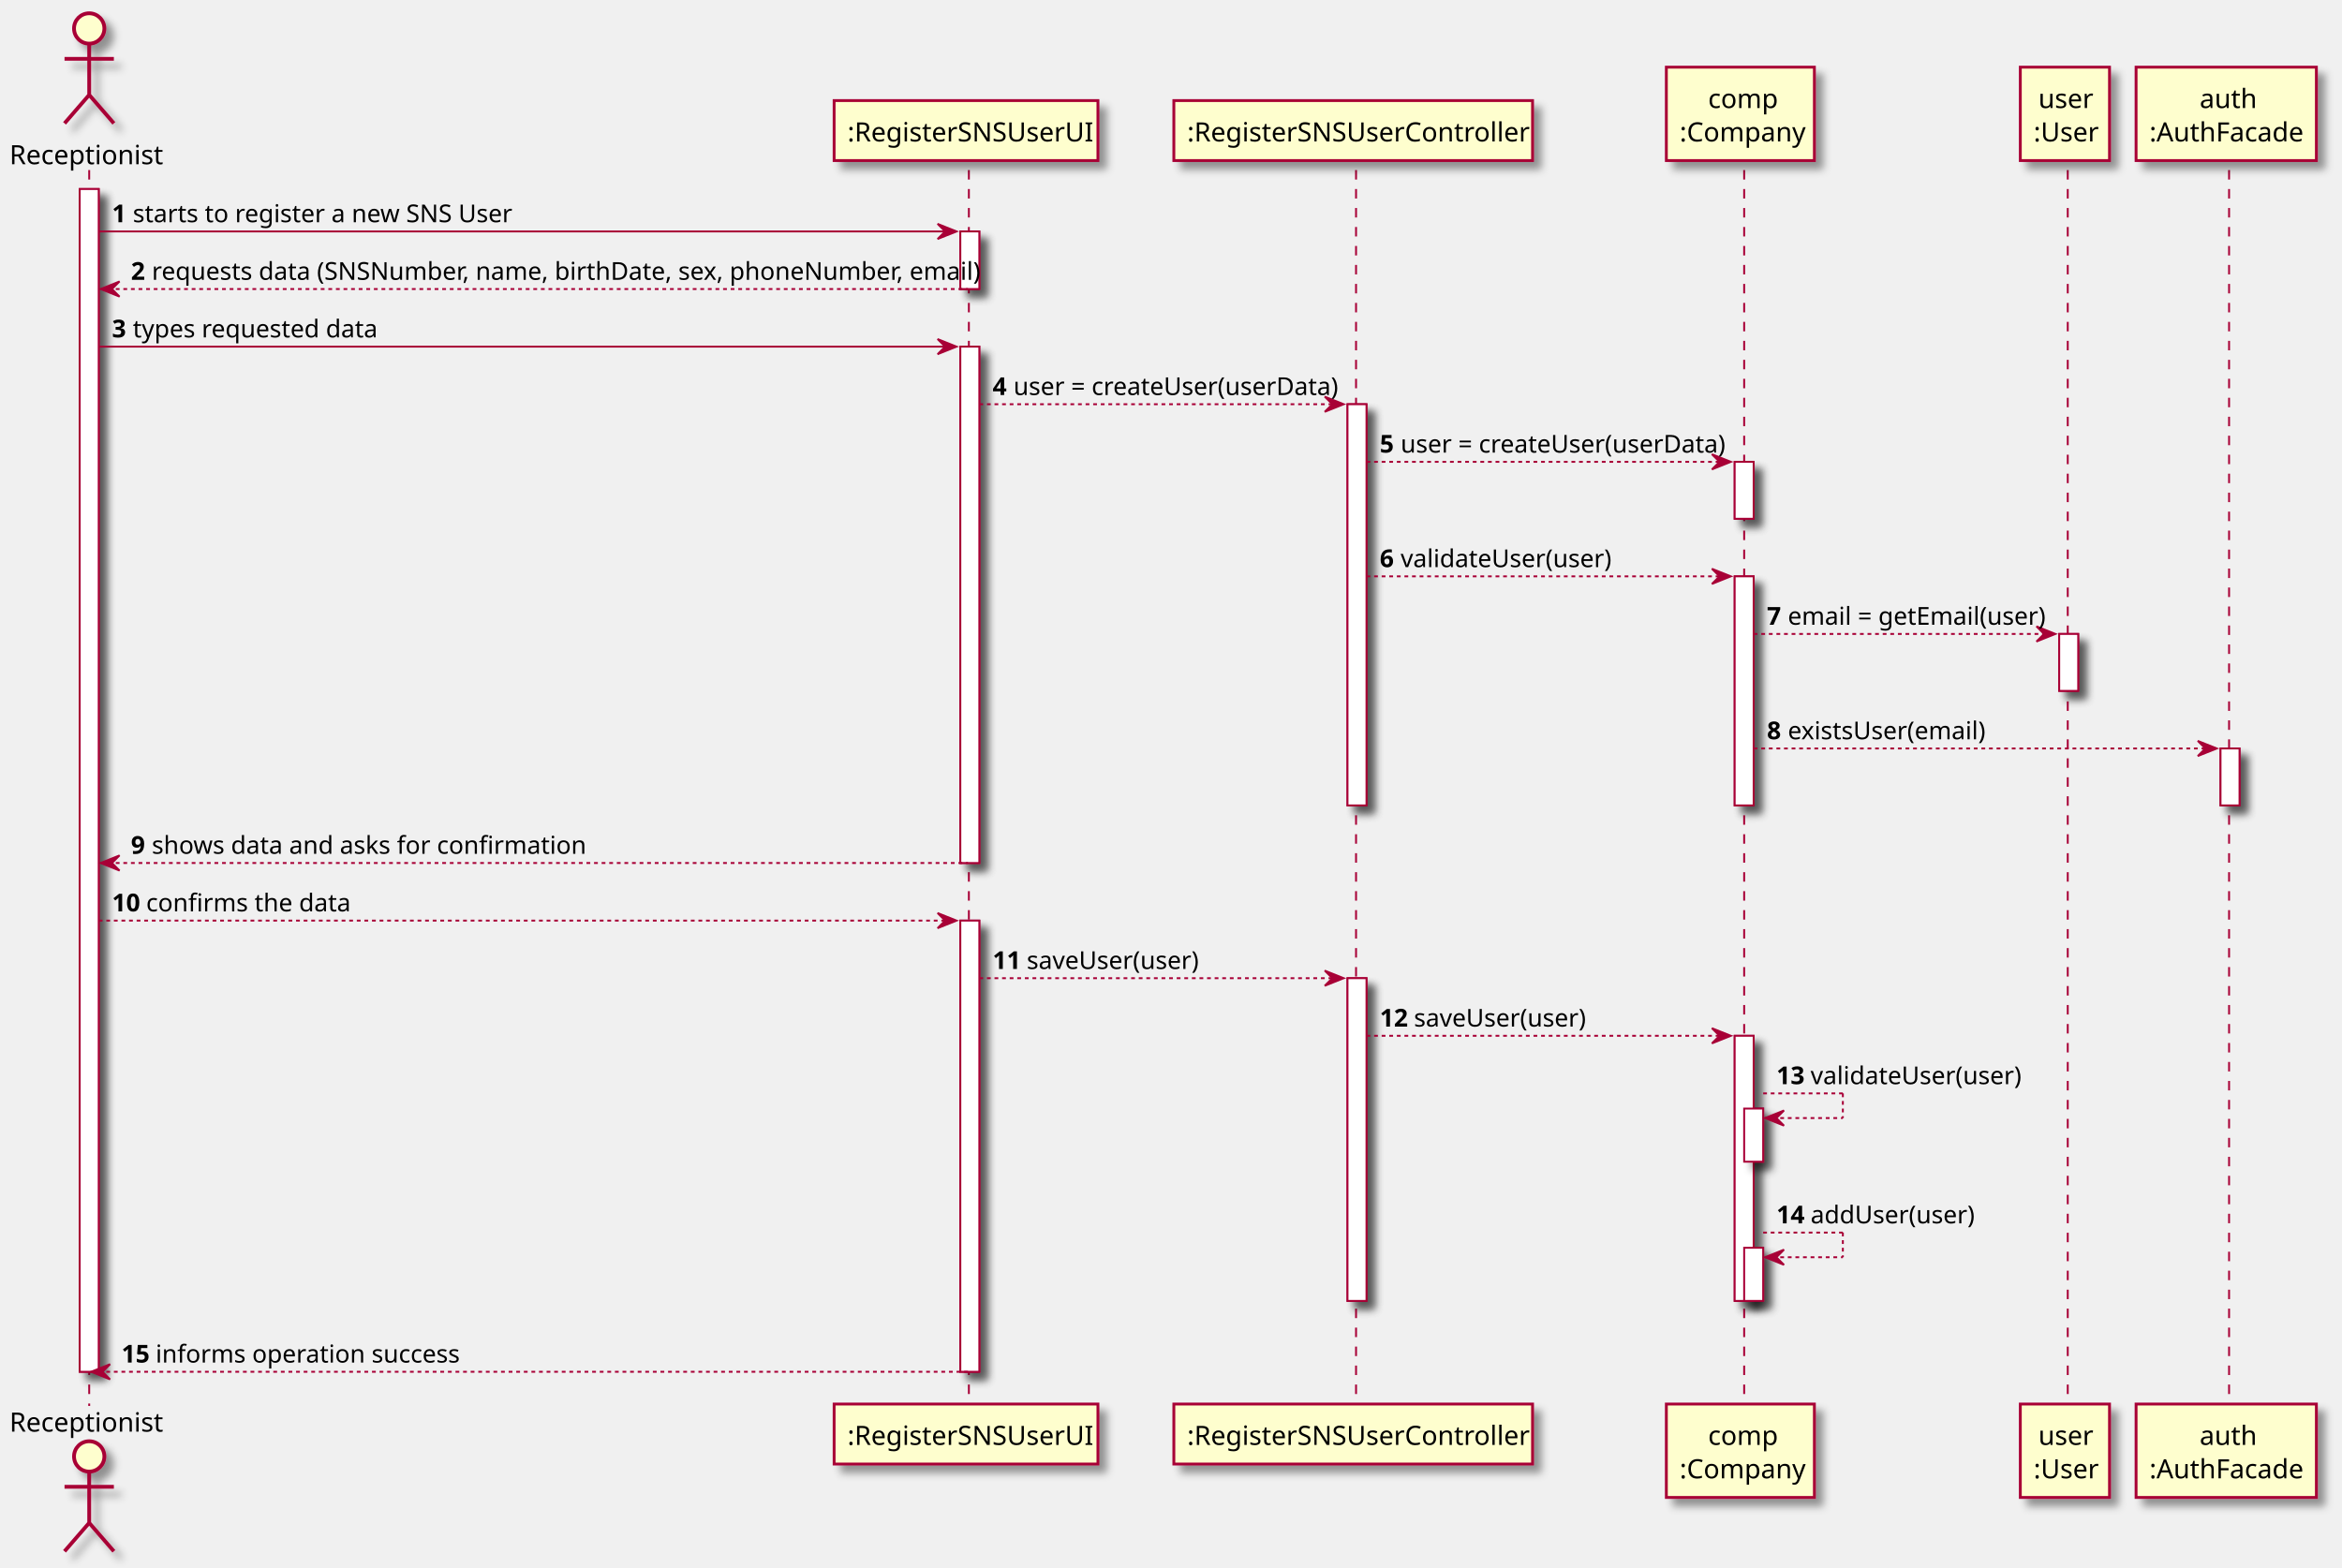
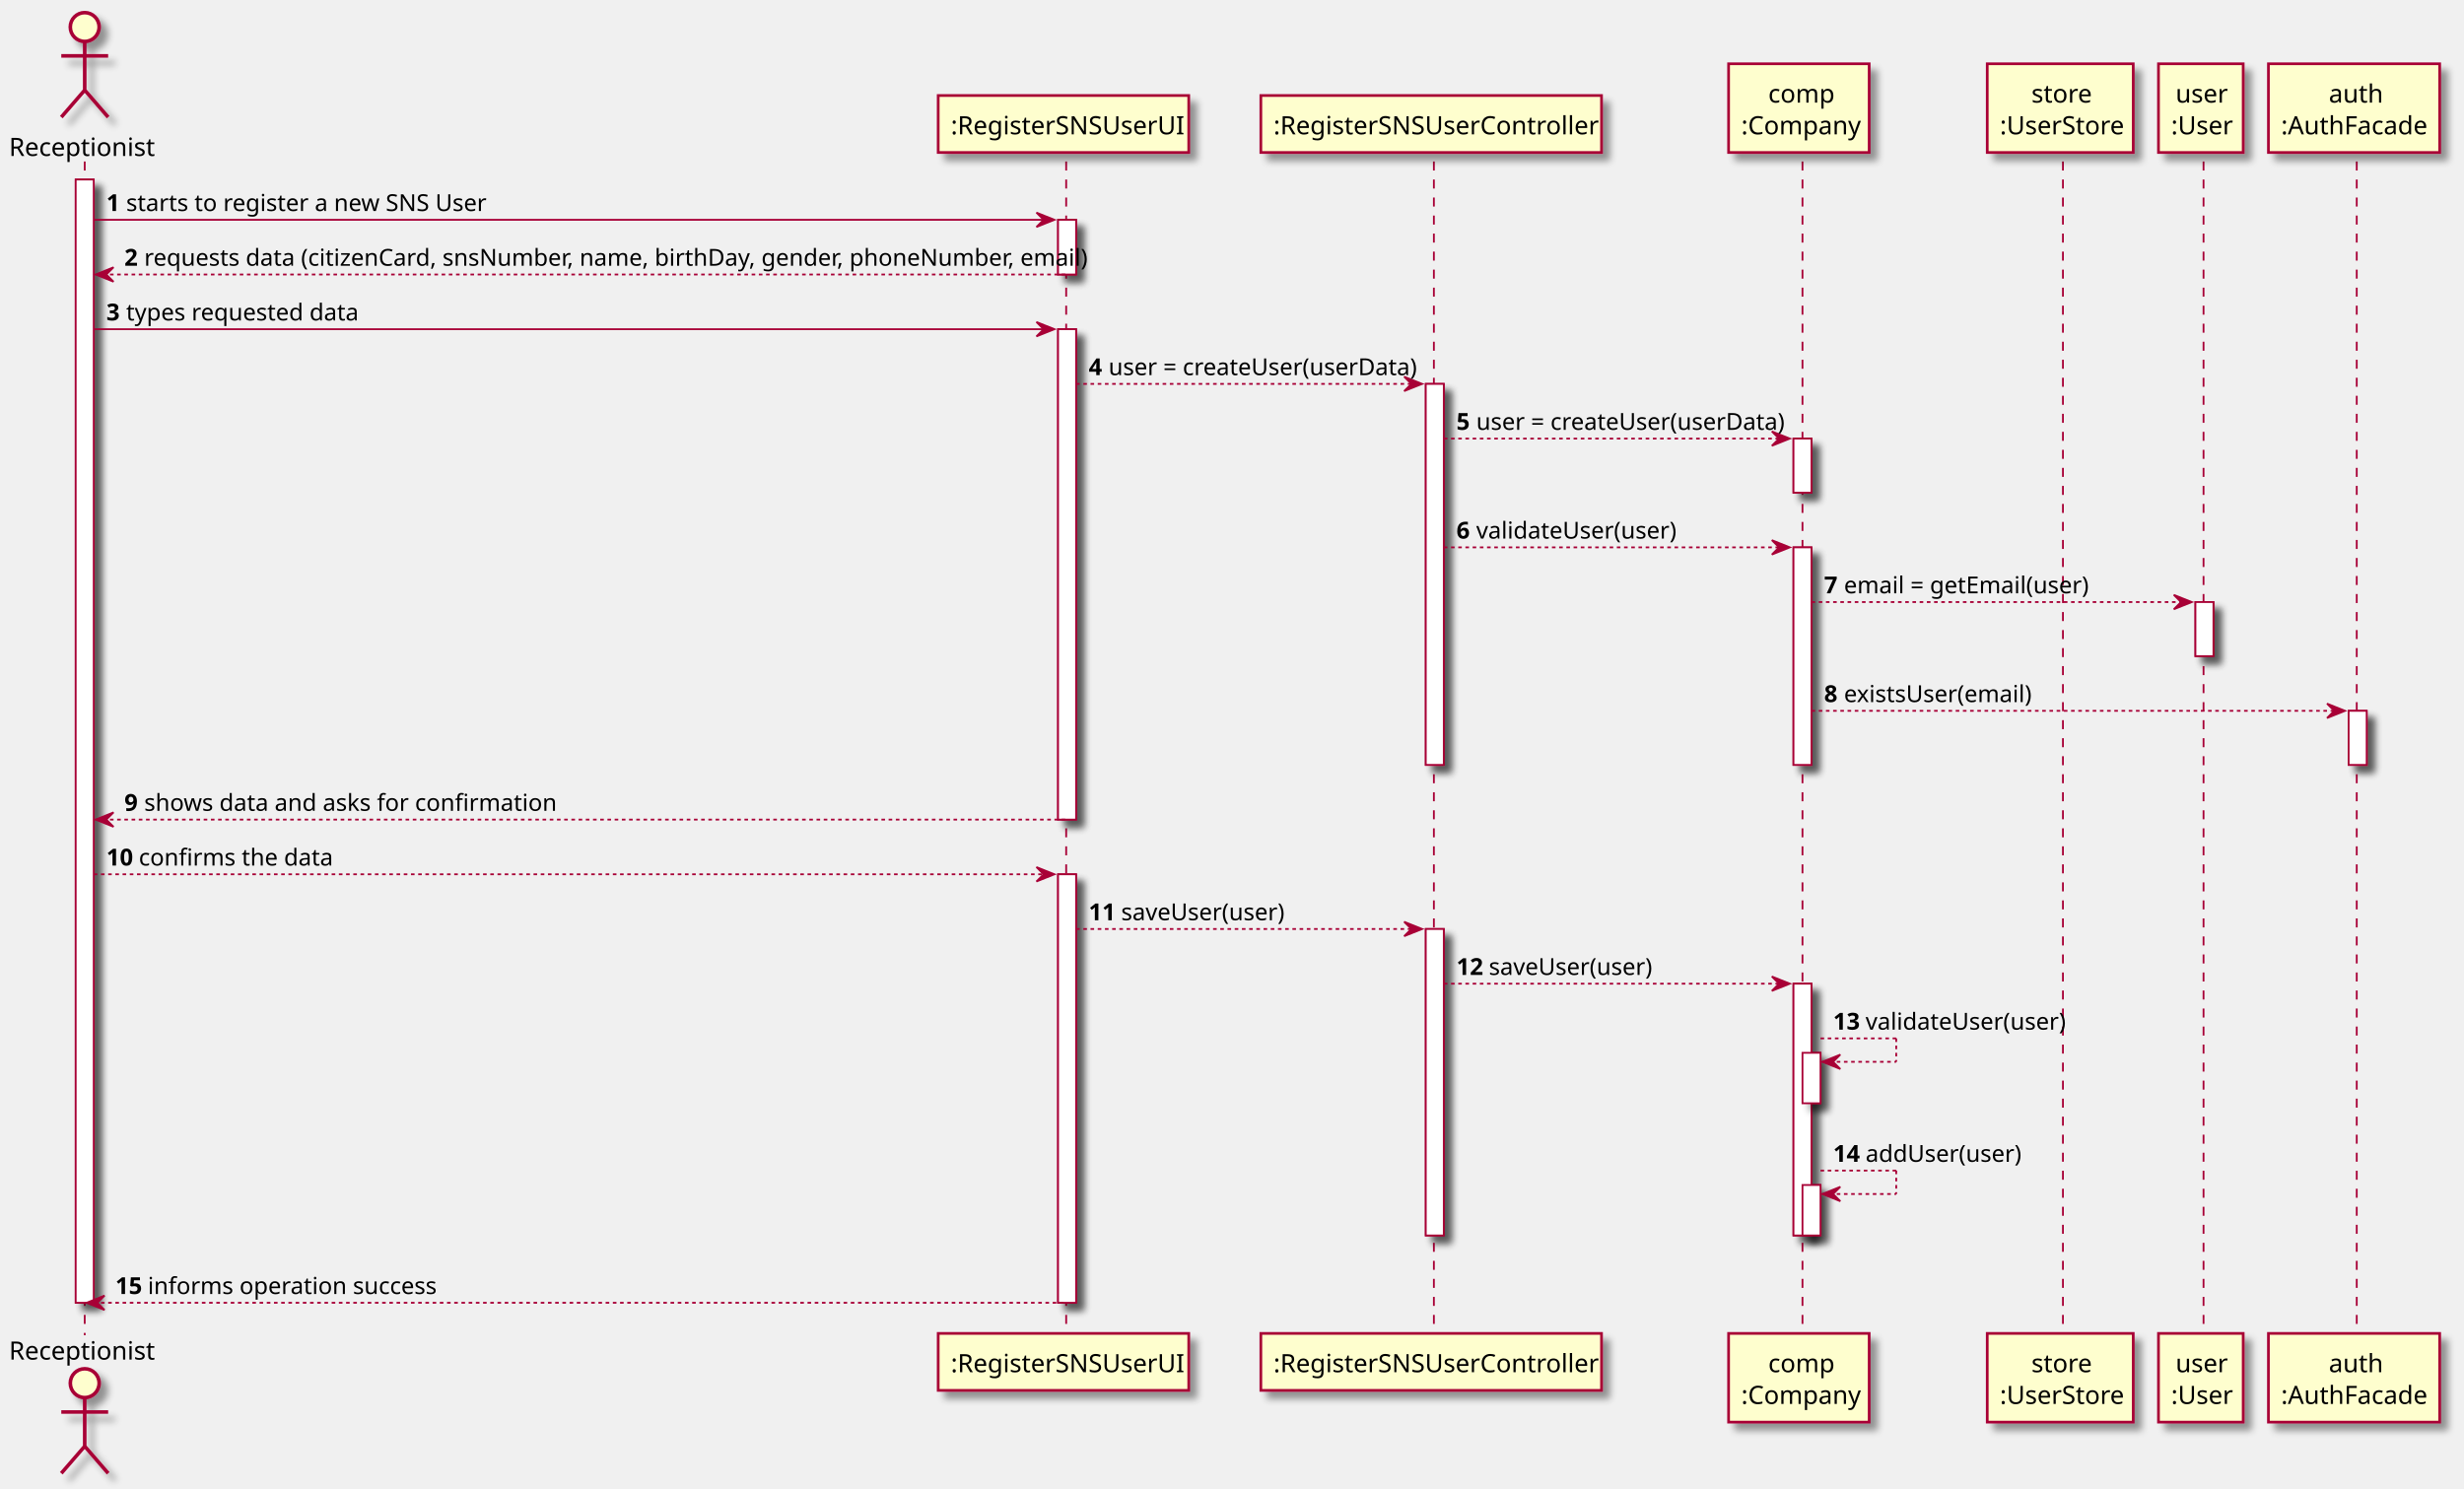
- <svg xmlns="http://www.w3.org/2000/svg" contentScriptType="application/ecmascript" contentStyleType="text/css" height="826px" preserveAspectRatio="none" style="width:1234px;height:826px;background:#FFFFFF;" version="1.1" viewBox="0 0 1234 826" width="1234px" zoomAndPan="magnify">
+ <svg xmlns="http://www.w3.org/2000/svg" contentScriptType="application/ecmascript" contentStyleType="text/css" height="826px" preserveAspectRatio="none" style="width:1367px;height:826px;background:#FFFFFF;" version="1.1" viewBox="0 0 1367 826" width="1367px" zoomAndPan="magnify">
  <defs>
-     <filter height="300%" id="f1q9c3zsiwq3cs" width="300%" x="-1" y="-1">
+     <filter height="300%" id="ftbk1cj2qfqbv" width="300%" x="-1" y="-1">
      <feGaussianBlur result="blurOut" stdDeviation="2.0" />
      <feColorMatrix in="blurOut" result="blurOut2" type="matrix" values="0 0 0 0 0 0 0 0 0 0 0 0 0 0 0 0 0 0 .4 0" />
      <feOffset dx="4.0" dy="4.0" in="blurOut2" result="blurOut3" />
      <feBlend in="SourceGraphic" in2="blurOut3" mode="normal" />
    </filter>
  </defs>
  <g>
-     <rect fill="#FFFFFF" filter="url(#f1q9c3zsiwq3cs)" height="623.273" style="stroke:#A80036;stroke-width:1.0;" width="10" x="42" y="99.609" />
-     <rect fill="#FFFFFF" filter="url(#f1q9c3zsiwq3cs)" height="30.352" style="stroke:#A80036;stroke-width:1.0;" width="10" x="506" y="121.961" />
-     <rect fill="#FFFFFF" filter="url(#f1q9c3zsiwq3cs)" height="272.109" style="stroke:#A80036;stroke-width:1.0;" width="10" x="506" y="182.664" />
-     <rect fill="#FFFFFF" filter="url(#f1q9c3zsiwq3cs)" height="237.758" style="stroke:#A80036;stroke-width:1.0;" width="10" x="506" y="485.125" />
-     <rect fill="#FFFFFF" filter="url(#f1q9c3zsiwq3cs)" height="211.406" style="stroke:#A80036;stroke-width:1.0;" width="10" x="710" y="213.016" />
-     <rect fill="#FFFFFF" filter="url(#f1q9c3zsiwq3cs)" height="170.055" style="stroke:#A80036;stroke-width:1.0;" width="10" x="710" y="515.477" />
-     <rect fill="#FFFFFF" filter="url(#f1q9c3zsiwq3cs)" height="30" style="stroke:#A80036;stroke-width:1.0;" width="10" x="914" y="243.367" />
-     <rect fill="#FFFFFF" filter="url(#f1q9c3zsiwq3cs)" height="120.703" style="stroke:#A80036;stroke-width:1.0;" width="10" x="914" y="303.719" />
-     <rect fill="#FFFFFF" filter="url(#f1q9c3zsiwq3cs)" height="139.703" style="stroke:#A80036;stroke-width:1.0;" width="10" x="914" y="545.828" />
-     <rect fill="#FFFFFF" filter="url(#f1q9c3zsiwq3cs)" height="28" style="stroke:#A80036;stroke-width:1.0;" width="10" x="919" y="584.18" />
-     <rect fill="#FFFFFF" filter="url(#f1q9c3zsiwq3cs)" height="28" style="stroke:#A80036;stroke-width:1.0;" width="10" x="919" y="657.531" />
-     <rect fill="#FFFFFF" filter="url(#f1q9c3zsiwq3cs)" height="30" style="stroke:#A80036;stroke-width:1.0;" width="10" x="1085" y="334.07" />
-     <rect fill="#FFFFFF" filter="url(#f1q9c3zsiwq3cs)" height="30" style="stroke:#A80036;stroke-width:1.0;" width="10" x="1170" y="394.422" />
+     <rect fill="#FFFFFF" filter="url(#ftbk1cj2qfqbv)" height="623.273" style="stroke:#A80036;stroke-width:1.0;" width="10" x="42" y="99.609" />
+     <rect fill="#FFFFFF" filter="url(#ftbk1cj2qfqbv)" height="30.352" style="stroke:#A80036;stroke-width:1.0;" width="10" x="587" y="121.961" />
+     <rect fill="#FFFFFF" filter="url(#ftbk1cj2qfqbv)" height="272.109" style="stroke:#A80036;stroke-width:1.0;" width="10" x="587" y="182.664" />
+     <rect fill="#FFFFFF" filter="url(#ftbk1cj2qfqbv)" height="237.758" style="stroke:#A80036;stroke-width:1.0;" width="10" x="587" y="485.125" />
+     <rect fill="#FFFFFF" filter="url(#ftbk1cj2qfqbv)" height="211.406" style="stroke:#A80036;stroke-width:1.0;" width="10" x="791" y="213.016" />
+     <rect fill="#FFFFFF" filter="url(#ftbk1cj2qfqbv)" height="170.055" style="stroke:#A80036;stroke-width:1.0;" width="10" x="791" y="515.477" />
+     <rect fill="#FFFFFF" filter="url(#ftbk1cj2qfqbv)" height="30" style="stroke:#A80036;stroke-width:1.0;" width="10" x="995" y="243.367" />
+     <rect fill="#FFFFFF" filter="url(#ftbk1cj2qfqbv)" height="120.703" style="stroke:#A80036;stroke-width:1.0;" width="10" x="995" y="303.719" />
+     <rect fill="#FFFFFF" filter="url(#ftbk1cj2qfqbv)" height="139.703" style="stroke:#A80036;stroke-width:1.0;" width="10" x="995" y="545.828" />
+     <rect fill="#FFFFFF" filter="url(#ftbk1cj2qfqbv)" height="28" style="stroke:#A80036;stroke-width:1.0;" width="10" x="1000" y="584.18" />
+     <rect fill="#FFFFFF" filter="url(#ftbk1cj2qfqbv)" height="28" style="stroke:#A80036;stroke-width:1.0;" width="10" x="1000" y="657.531" />
+     <rect fill="#FFFFFF" filter="url(#ftbk1cj2qfqbv)" height="30" style="stroke:#A80036;stroke-width:1.0;" width="10" x="1218" y="334.07" />
+     <rect fill="#FFFFFF" filter="url(#ftbk1cj2qfqbv)" height="30" style="stroke:#A80036;stroke-width:1.0;" width="10" x="1303" y="394.422" />
    <line style="stroke:#A80036;stroke-width:1.0;stroke-dasharray:5.0,5.0;" x1="47" x2="47" y1="89.609" y2="740.883" />
-     <line style="stroke:#A80036;stroke-width:1.0;stroke-dasharray:5.0,5.0;" x1="510.5" x2="510.5" y1="89.609" y2="740.883" />
-     <line style="stroke:#A80036;stroke-width:1.0;stroke-dasharray:5.0,5.0;" x1="714.5" x2="714.5" y1="89.609" y2="740.883" />
-     <line style="stroke:#A80036;stroke-width:1.0;stroke-dasharray:5.0,5.0;" x1="919" x2="919" y1="89.609" y2="740.883" />
-     <line style="stroke:#A80036;stroke-width:1.0;stroke-dasharray:5.0,5.0;" x1="1089.5" x2="1089.5" y1="89.609" y2="740.883" />
-     <line style="stroke:#A80036;stroke-width:1.0;stroke-dasharray:5.0,5.0;" x1="1174.5" x2="1174.5" y1="89.609" y2="740.883" />
+     <line style="stroke:#A80036;stroke-width:1.0;stroke-dasharray:5.0,5.0;" x1="591.5" x2="591.5" y1="89.609" y2="740.883" />
+     <line style="stroke:#A80036;stroke-width:1.0;stroke-dasharray:5.0,5.0;" x1="795.5" x2="795.5" y1="89.609" y2="740.883" />
+     <line style="stroke:#A80036;stroke-width:1.0;stroke-dasharray:5.0,5.0;" x1="1000" x2="1000" y1="89.609" y2="740.883" />
+     <line style="stroke:#A80036;stroke-width:1.0;stroke-dasharray:5.0,5.0;" x1="1144.5" x2="1144.5" y1="89.609" y2="740.883" />
+     <line style="stroke:#A80036;stroke-width:1.0;stroke-dasharray:5.0,5.0;" x1="1222.5" x2="1222.5" y1="89.609" y2="740.883" />
+     <line style="stroke:#A80036;stroke-width:1.0;stroke-dasharray:5.0,5.0;" x1="1307.5" x2="1307.5" y1="89.609" y2="740.883" />
    <text fill="#000000" font-family="sans-serif" font-size="14" lengthAdjust="spacing" textLength="78" x="5" y="86.533">Receptionist</text>
-     <ellipse cx="47" cy="15" fill="#FEFECE" filter="url(#f1q9c3zsiwq3cs)" rx="8" ry="8" style="stroke:#A80036;stroke-width:2.0;" />
-     <path d="M47,23 L47,50 M34,31 L60,31 M47,50 L34,65 M47,50 L60,65 " fill="none" filter="url(#f1q9c3zsiwq3cs)" style="stroke:#A80036;stroke-width:2.0;" />
+     <ellipse cx="47" cy="15" fill="#FEFECE" filter="url(#ftbk1cj2qfqbv)" rx="8" ry="8" style="stroke:#A80036;stroke-width:2.0;" />
+     <path d="M47,23 L47,50 M34,31 L60,31 M47,50 L34,65 M47,50 L60,65 " fill="none" filter="url(#ftbk1cj2qfqbv)" style="stroke:#A80036;stroke-width:2.0;" />
    <text fill="#000000" font-family="sans-serif" font-size="14" lengthAdjust="spacing" textLength="78" x="5" y="754.416">Receptionist</text>
-     <ellipse cx="47" cy="767.492" fill="#FEFECE" filter="url(#f1q9c3zsiwq3cs)" rx="8" ry="8" style="stroke:#A80036;stroke-width:2.0;" />
-     <path d="M47,775.492 L47,802.492 M34,783.492 L60,783.492 M47,802.492 L34,817.492 M47,802.492 L60,817.492 " fill="none" filter="url(#f1q9c3zsiwq3cs)" style="stroke:#A80036;stroke-width:2.0;" />
-     <rect fill="#FEFECE" filter="url(#f1q9c3zsiwq3cs)" height="31.609" style="stroke:#A80036;stroke-width:1.5;" width="139" x="439.5" y="53" />
-     <text fill="#000000" font-family="sans-serif" font-size="14" lengthAdjust="spacing" textLength="125" x="446.5" y="74.533">:RegisterSNSUserUI</text>
-     <rect fill="#FEFECE" filter="url(#f1q9c3zsiwq3cs)" height="31.609" style="stroke:#A80036;stroke-width:1.5;" width="139" x="439.5" y="739.883" />
-     <text fill="#000000" font-family="sans-serif" font-size="14" lengthAdjust="spacing" textLength="125" x="446.5" y="761.416">:RegisterSNSUserUI</text>
-     <rect fill="#FEFECE" filter="url(#f1q9c3zsiwq3cs)" height="31.609" style="stroke:#A80036;stroke-width:1.5;" width="189" x="618.5" y="53" />
-     <text fill="#000000" font-family="sans-serif" font-size="14" lengthAdjust="spacing" textLength="175" x="625.5" y="74.533">:RegisterSNSUserController</text>
-     <rect fill="#FEFECE" filter="url(#f1q9c3zsiwq3cs)" height="31.609" style="stroke:#A80036;stroke-width:1.5;" width="189" x="618.5" y="739.883" />
-     <text fill="#000000" font-family="sans-serif" font-size="14" lengthAdjust="spacing" textLength="175" x="625.5" y="761.416">:RegisterSNSUserController</text>
-     <rect fill="#FEFECE" filter="url(#f1q9c3zsiwq3cs)" height="49.219" style="stroke:#A80036;stroke-width:1.5;" width="78" x="878" y="35.391" />
-     <text fill="#000000" font-family="sans-serif" font-size="14" lengthAdjust="spacing" textLength="34" x="900" y="56.924">comp</text>
-     <text fill="#000000" font-family="sans-serif" font-size="14" lengthAdjust="spacing" textLength="64" x="885" y="74.533">:Company</text>
-     <rect fill="#FEFECE" filter="url(#f1q9c3zsiwq3cs)" height="49.219" style="stroke:#A80036;stroke-width:1.5;" width="78" x="878" y="739.883" />
-     <text fill="#000000" font-family="sans-serif" font-size="14" lengthAdjust="spacing" textLength="34" x="900" y="761.416">comp</text>
-     <text fill="#000000" font-family="sans-serif" font-size="14" lengthAdjust="spacing" textLength="64" x="885" y="779.025">:Company</text>
-     <rect fill="#FEFECE" filter="url(#f1q9c3zsiwq3cs)" height="49.219" style="stroke:#A80036;stroke-width:1.5;" width="47" x="1064.5" y="35.391" />
-     <text fill="#000000" font-family="sans-serif" font-size="14" lengthAdjust="spacing" textLength="28" x="1074" y="56.924">user</text>
-     <text fill="#000000" font-family="sans-serif" font-size="14" lengthAdjust="spacing" textLength="33" x="1071.5" y="74.533">:User</text>
-     <rect fill="#FEFECE" filter="url(#f1q9c3zsiwq3cs)" height="49.219" style="stroke:#A80036;stroke-width:1.5;" width="47" x="1064.5" y="739.883" />
-     <text fill="#000000" font-family="sans-serif" font-size="14" lengthAdjust="spacing" textLength="28" x="1074" y="761.416">user</text>
-     <text fill="#000000" font-family="sans-serif" font-size="14" lengthAdjust="spacing" textLength="33" x="1071.5" y="779.025">:User</text>
-     <rect fill="#FEFECE" filter="url(#f1q9c3zsiwq3cs)" height="49.219" style="stroke:#A80036;stroke-width:1.5;" width="95" x="1125.5" y="35.391" />
-     <text fill="#000000" font-family="sans-serif" font-size="14" lengthAdjust="spacing" textLength="28" x="1159" y="56.924">auth</text>
-     <text fill="#000000" font-family="sans-serif" font-size="14" lengthAdjust="spacing" textLength="81" x="1132.5" y="74.533">:AuthFacade</text>
-     <rect fill="#FEFECE" filter="url(#f1q9c3zsiwq3cs)" height="49.219" style="stroke:#A80036;stroke-width:1.5;" width="95" x="1125.5" y="739.883" />
-     <text fill="#000000" font-family="sans-serif" font-size="14" lengthAdjust="spacing" textLength="28" x="1159" y="761.416">auth</text>
-     <text fill="#000000" font-family="sans-serif" font-size="14" lengthAdjust="spacing" textLength="81" x="1132.5" y="779.025">:AuthFacade</text>
-     <rect fill="#FFFFFF" filter="url(#f1q9c3zsiwq3cs)" height="623.273" style="stroke:#A80036;stroke-width:1.0;" width="10" x="42" y="99.609" />
-     <rect fill="#FFFFFF" filter="url(#f1q9c3zsiwq3cs)" height="30.352" style="stroke:#A80036;stroke-width:1.0;" width="10" x="506" y="121.961" />
-     <rect fill="#FFFFFF" filter="url(#f1q9c3zsiwq3cs)" height="272.109" style="stroke:#A80036;stroke-width:1.0;" width="10" x="506" y="182.664" />
-     <rect fill="#FFFFFF" filter="url(#f1q9c3zsiwq3cs)" height="237.758" style="stroke:#A80036;stroke-width:1.0;" width="10" x="506" y="485.125" />
-     <rect fill="#FFFFFF" filter="url(#f1q9c3zsiwq3cs)" height="211.406" style="stroke:#A80036;stroke-width:1.0;" width="10" x="710" y="213.016" />
-     <rect fill="#FFFFFF" filter="url(#f1q9c3zsiwq3cs)" height="170.055" style="stroke:#A80036;stroke-width:1.0;" width="10" x="710" y="515.477" />
-     <rect fill="#FFFFFF" filter="url(#f1q9c3zsiwq3cs)" height="30" style="stroke:#A80036;stroke-width:1.0;" width="10" x="914" y="243.367" />
-     <rect fill="#FFFFFF" filter="url(#f1q9c3zsiwq3cs)" height="120.703" style="stroke:#A80036;stroke-width:1.0;" width="10" x="914" y="303.719" />
-     <rect fill="#FFFFFF" filter="url(#f1q9c3zsiwq3cs)" height="139.703" style="stroke:#A80036;stroke-width:1.0;" width="10" x="914" y="545.828" />
-     <rect fill="#FFFFFF" filter="url(#f1q9c3zsiwq3cs)" height="28" style="stroke:#A80036;stroke-width:1.0;" width="10" x="919" y="584.18" />
-     <rect fill="#FFFFFF" filter="url(#f1q9c3zsiwq3cs)" height="28" style="stroke:#A80036;stroke-width:1.0;" width="10" x="919" y="657.531" />
-     <rect fill="#FFFFFF" filter="url(#f1q9c3zsiwq3cs)" height="30" style="stroke:#A80036;stroke-width:1.0;" width="10" x="1085" y="334.07" />
-     <rect fill="#FFFFFF" filter="url(#f1q9c3zsiwq3cs)" height="30" style="stroke:#A80036;stroke-width:1.0;" width="10" x="1170" y="394.422" />
-     <polygon fill="#A80036" points="494,117.961,504,121.961,494,125.961,498,121.961" style="stroke:#A80036;stroke-width:1.0;" />
-     <line style="stroke:#A80036;stroke-width:1.0;" x1="52" x2="500" y1="121.961" y2="121.961" />
+     <ellipse cx="47" cy="767.492" fill="#FEFECE" filter="url(#ftbk1cj2qfqbv)" rx="8" ry="8" style="stroke:#A80036;stroke-width:2.0;" />
+     <path d="M47,775.492 L47,802.492 M34,783.492 L60,783.492 M47,802.492 L34,817.492 M47,802.492 L60,817.492 " fill="none" filter="url(#ftbk1cj2qfqbv)" style="stroke:#A80036;stroke-width:2.0;" />
+     <rect fill="#FEFECE" filter="url(#ftbk1cj2qfqbv)" height="31.609" style="stroke:#A80036;stroke-width:1.5;" width="139" x="520.5" y="53" />
+     <text fill="#000000" font-family="sans-serif" font-size="14" lengthAdjust="spacing" textLength="125" x="527.5" y="74.533">:RegisterSNSUserUI</text>
+     <rect fill="#FEFECE" filter="url(#ftbk1cj2qfqbv)" height="31.609" style="stroke:#A80036;stroke-width:1.5;" width="139" x="520.5" y="739.883" />
+     <text fill="#000000" font-family="sans-serif" font-size="14" lengthAdjust="spacing" textLength="125" x="527.5" y="761.416">:RegisterSNSUserUI</text>
+     <rect fill="#FEFECE" filter="url(#ftbk1cj2qfqbv)" height="31.609" style="stroke:#A80036;stroke-width:1.5;" width="189" x="699.5" y="53" />
+     <text fill="#000000" font-family="sans-serif" font-size="14" lengthAdjust="spacing" textLength="175" x="706.5" y="74.533">:RegisterSNSUserController</text>
+     <rect fill="#FEFECE" filter="url(#ftbk1cj2qfqbv)" height="31.609" style="stroke:#A80036;stroke-width:1.5;" width="189" x="699.5" y="739.883" />
+     <text fill="#000000" font-family="sans-serif" font-size="14" lengthAdjust="spacing" textLength="175" x="706.5" y="761.416">:RegisterSNSUserController</text>
+     <rect fill="#FEFECE" filter="url(#ftbk1cj2qfqbv)" height="49.219" style="stroke:#A80036;stroke-width:1.5;" width="78" x="959" y="35.391" />
+     <text fill="#000000" font-family="sans-serif" font-size="14" lengthAdjust="spacing" textLength="34" x="981" y="56.924">comp</text>
+     <text fill="#000000" font-family="sans-serif" font-size="14" lengthAdjust="spacing" textLength="64" x="966" y="74.533">:Company</text>
+     <rect fill="#FEFECE" filter="url(#ftbk1cj2qfqbv)" height="49.219" style="stroke:#A80036;stroke-width:1.5;" width="78" x="959" y="739.883" />
+     <text fill="#000000" font-family="sans-serif" font-size="14" lengthAdjust="spacing" textLength="34" x="981" y="761.416">comp</text>
+     <text fill="#000000" font-family="sans-serif" font-size="14" lengthAdjust="spacing" textLength="64" x="966" y="779.025">:Company</text>
+     <rect fill="#FEFECE" filter="url(#ftbk1cj2qfqbv)" height="49.219" style="stroke:#A80036;stroke-width:1.5;" width="81" x="1102.5" y="35.391" />
+     <text fill="#000000" font-family="sans-serif" font-size="14" lengthAdjust="spacing" textLength="32" x="1127" y="56.924">store</text>
+     <text fill="#000000" font-family="sans-serif" font-size="14" lengthAdjust="spacing" textLength="67" x="1109.5" y="74.533">:UserStore</text>
+     <rect fill="#FEFECE" filter="url(#ftbk1cj2qfqbv)" height="49.219" style="stroke:#A80036;stroke-width:1.5;" width="81" x="1102.5" y="739.883" />
+     <text fill="#000000" font-family="sans-serif" font-size="14" lengthAdjust="spacing" textLength="32" x="1127" y="761.416">store</text>
+     <text fill="#000000" font-family="sans-serif" font-size="14" lengthAdjust="spacing" textLength="67" x="1109.5" y="779.025">:UserStore</text>
+     <rect fill="#FEFECE" filter="url(#ftbk1cj2qfqbv)" height="49.219" style="stroke:#A80036;stroke-width:1.5;" width="47" x="1197.5" y="35.391" />
+     <text fill="#000000" font-family="sans-serif" font-size="14" lengthAdjust="spacing" textLength="28" x="1207" y="56.924">user</text>
+     <text fill="#000000" font-family="sans-serif" font-size="14" lengthAdjust="spacing" textLength="33" x="1204.5" y="74.533">:User</text>
+     <rect fill="#FEFECE" filter="url(#ftbk1cj2qfqbv)" height="49.219" style="stroke:#A80036;stroke-width:1.5;" width="47" x="1197.5" y="739.883" />
+     <text fill="#000000" font-family="sans-serif" font-size="14" lengthAdjust="spacing" textLength="28" x="1207" y="761.416">user</text>
+     <text fill="#000000" font-family="sans-serif" font-size="14" lengthAdjust="spacing" textLength="33" x="1204.5" y="779.025">:User</text>
+     <rect fill="#FEFECE" filter="url(#ftbk1cj2qfqbv)" height="49.219" style="stroke:#A80036;stroke-width:1.5;" width="95" x="1258.5" y="35.391" />
+     <text fill="#000000" font-family="sans-serif" font-size="14" lengthAdjust="spacing" textLength="28" x="1292" y="56.924">auth</text>
+     <text fill="#000000" font-family="sans-serif" font-size="14" lengthAdjust="spacing" textLength="81" x="1265.5" y="74.533">:AuthFacade</text>
+     <rect fill="#FEFECE" filter="url(#ftbk1cj2qfqbv)" height="49.219" style="stroke:#A80036;stroke-width:1.5;" width="95" x="1258.5" y="739.883" />
+     <text fill="#000000" font-family="sans-serif" font-size="14" lengthAdjust="spacing" textLength="28" x="1292" y="761.416">auth</text>
+     <text fill="#000000" font-family="sans-serif" font-size="14" lengthAdjust="spacing" textLength="81" x="1265.5" y="779.025">:AuthFacade</text>
+     <rect fill="#FFFFFF" filter="url(#ftbk1cj2qfqbv)" height="623.273" style="stroke:#A80036;stroke-width:1.0;" width="10" x="42" y="99.609" />
+     <rect fill="#FFFFFF" filter="url(#ftbk1cj2qfqbv)" height="30.352" style="stroke:#A80036;stroke-width:1.0;" width="10" x="587" y="121.961" />
+     <rect fill="#FFFFFF" filter="url(#ftbk1cj2qfqbv)" height="272.109" style="stroke:#A80036;stroke-width:1.0;" width="10" x="587" y="182.664" />
+     <rect fill="#FFFFFF" filter="url(#ftbk1cj2qfqbv)" height="237.758" style="stroke:#A80036;stroke-width:1.0;" width="10" x="587" y="485.125" />
+     <rect fill="#FFFFFF" filter="url(#ftbk1cj2qfqbv)" height="211.406" style="stroke:#A80036;stroke-width:1.0;" width="10" x="791" y="213.016" />
+     <rect fill="#FFFFFF" filter="url(#ftbk1cj2qfqbv)" height="170.055" style="stroke:#A80036;stroke-width:1.0;" width="10" x="791" y="515.477" />
+     <rect fill="#FFFFFF" filter="url(#ftbk1cj2qfqbv)" height="30" style="stroke:#A80036;stroke-width:1.0;" width="10" x="995" y="243.367" />
+     <rect fill="#FFFFFF" filter="url(#ftbk1cj2qfqbv)" height="120.703" style="stroke:#A80036;stroke-width:1.0;" width="10" x="995" y="303.719" />
+     <rect fill="#FFFFFF" filter="url(#ftbk1cj2qfqbv)" height="139.703" style="stroke:#A80036;stroke-width:1.0;" width="10" x="995" y="545.828" />
+     <rect fill="#FFFFFF" filter="url(#ftbk1cj2qfqbv)" height="28" style="stroke:#A80036;stroke-width:1.0;" width="10" x="1000" y="584.18" />
+     <rect fill="#FFFFFF" filter="url(#ftbk1cj2qfqbv)" height="28" style="stroke:#A80036;stroke-width:1.0;" width="10" x="1000" y="657.531" />
+     <rect fill="#FFFFFF" filter="url(#ftbk1cj2qfqbv)" height="30" style="stroke:#A80036;stroke-width:1.0;" width="10" x="1218" y="334.07" />
+     <rect fill="#FFFFFF" filter="url(#ftbk1cj2qfqbv)" height="30" style="stroke:#A80036;stroke-width:1.0;" width="10" x="1303" y="394.422" />
+     <polygon fill="#A80036" points="575,117.961,585,121.961,575,125.961,579,121.961" style="stroke:#A80036;stroke-width:1.0;" />
+     <line style="stroke:#A80036;stroke-width:1.0;" x1="52" x2="581" y1="121.961" y2="121.961" />
    <text fill="#000000" font-family="sans-serif" font-size="13" font-weight="bold" lengthAdjust="spacing" textLength="7" x="59" y="117.105">1</text>
    <text fill="#000000" font-family="sans-serif" font-size="13" lengthAdjust="spacing" textLength="195" x="70" y="117.105">starts to register a new SNS User</text>
    <polygon fill="#A80036" points="63,148.312,53,152.312,63,156.312,59,152.312" style="stroke:#A80036;stroke-width:1.0;" />
-     <line style="stroke:#A80036;stroke-width:1.0;stroke-dasharray:2.0,2.0;" x1="57" x2="510" y1="152.312" y2="152.312" />
+     <line style="stroke:#A80036;stroke-width:1.0;stroke-dasharray:2.0,2.0;" x1="57" x2="591" y1="152.312" y2="152.312" />
    <text fill="#000000" font-family="sans-serif" font-size="13" font-weight="bold" lengthAdjust="spacing" textLength="7" x="69" y="147.456">2</text>
-     <text fill="#000000" font-family="sans-serif" font-size="13" lengthAdjust="spacing" textLength="419" x="80" y="147.456">requests data (SNSNumber, name, birthDate, sex, phoneNumber, email)</text>
-     <polygon fill="#A80036" points="494,178.664,504,182.664,494,186.664,498,182.664" style="stroke:#A80036;stroke-width:1.0;" />
-     <line style="stroke:#A80036;stroke-width:1.0;" x1="52" x2="500" y1="182.664" y2="182.664" />
+     <text fill="#000000" font-family="sans-serif" font-size="13" lengthAdjust="spacing" textLength="500" x="80" y="147.456">requests data (citizenCard, snsNumber, name, birthDay, gender, phoneNumber, email)</text>
+     <polygon fill="#A80036" points="575,178.664,585,182.664,575,186.664,579,182.664" style="stroke:#A80036;stroke-width:1.0;" />
+     <line style="stroke:#A80036;stroke-width:1.0;" x1="52" x2="581" y1="182.664" y2="182.664" />
    <text fill="#000000" font-family="sans-serif" font-size="13" font-weight="bold" lengthAdjust="spacing" textLength="7" x="59" y="177.808">3</text>
    <text fill="#000000" font-family="sans-serif" font-size="13" lengthAdjust="spacing" textLength="122" x="70" y="177.808">types requested data</text>
-     <polygon fill="#A80036" points="698,209.016,708,213.016,698,217.016,702,213.016" style="stroke:#A80036;stroke-width:1.0;" />
-     <line style="stroke:#A80036;stroke-width:1.0;stroke-dasharray:2.0,2.0;" x1="516" x2="704" y1="213.016" y2="213.016" />
-     <text fill="#000000" font-family="sans-serif" font-size="13" font-weight="bold" lengthAdjust="spacing" textLength="7" x="523" y="208.159">4</text>
-     <text fill="#000000" font-family="sans-serif" font-size="13" lengthAdjust="spacing" textLength="164" x="534" y="208.159">user = createUser(userData)</text>
-     <polygon fill="#A80036" points="902,239.367,912,243.367,902,247.367,906,243.367" style="stroke:#A80036;stroke-width:1.0;" />
-     <line style="stroke:#A80036;stroke-width:1.0;stroke-dasharray:2.0,2.0;" x1="720" x2="908" y1="243.367" y2="243.367" />
-     <text fill="#000000" font-family="sans-serif" font-size="13" font-weight="bold" lengthAdjust="spacing" textLength="7" x="727" y="238.511">5</text>
-     <text fill="#000000" font-family="sans-serif" font-size="13" lengthAdjust="spacing" textLength="164" x="738" y="238.511">user = createUser(userData)</text>
-     <polygon fill="#A80036" points="902,299.719,912,303.719,902,307.719,906,303.719" style="stroke:#A80036;stroke-width:1.0;" />
-     <line style="stroke:#A80036;stroke-width:1.0;stroke-dasharray:2.0,2.0;" x1="720" x2="908" y1="303.719" y2="303.719" />
-     <text fill="#000000" font-family="sans-serif" font-size="13" font-weight="bold" lengthAdjust="spacing" textLength="7" x="727" y="298.862">6</text>
-     <text fill="#000000" font-family="sans-serif" font-size="13" lengthAdjust="spacing" textLength="103" x="738" y="298.862">validateUser(user)</text>
-     <polygon fill="#A80036" points="1073,330.07,1083,334.07,1073,338.07,1077,334.07" style="stroke:#A80036;stroke-width:1.0;" />
-     <line style="stroke:#A80036;stroke-width:1.0;stroke-dasharray:2.0,2.0;" x1="924" x2="1079" y1="334.07" y2="334.07" />
-     <text fill="#000000" font-family="sans-serif" font-size="13" font-weight="bold" lengthAdjust="spacing" textLength="7" x="931" y="329.214">7</text>
-     <text fill="#000000" font-family="sans-serif" font-size="13" lengthAdjust="spacing" textLength="131" x="942" y="329.214">email = getEmail(user)</text>
-     <polygon fill="#A80036" points="1158,390.422,1168,394.422,1158,398.422,1162,394.422" style="stroke:#A80036;stroke-width:1.0;" />
-     <line style="stroke:#A80036;stroke-width:1.0;stroke-dasharray:2.0,2.0;" x1="924" x2="1164" y1="394.422" y2="394.422" />
-     <text fill="#000000" font-family="sans-serif" font-size="13" font-weight="bold" lengthAdjust="spacing" textLength="7" x="931" y="389.565">8</text>
-     <text fill="#000000" font-family="sans-serif" font-size="13" lengthAdjust="spacing" textLength="101" x="942" y="389.565">existsUser(email)</text>
+     <polygon fill="#A80036" points="779,209.016,789,213.016,779,217.016,783,213.016" style="stroke:#A80036;stroke-width:1.0;" />
+     <line style="stroke:#A80036;stroke-width:1.0;stroke-dasharray:2.0,2.0;" x1="597" x2="785" y1="213.016" y2="213.016" />
+     <text fill="#000000" font-family="sans-serif" font-size="13" font-weight="bold" lengthAdjust="spacing" textLength="7" x="604" y="208.159">4</text>
+     <text fill="#000000" font-family="sans-serif" font-size="13" lengthAdjust="spacing" textLength="164" x="615" y="208.159">user = createUser(userData)</text>
+     <polygon fill="#A80036" points="983,239.367,993,243.367,983,247.367,987,243.367" style="stroke:#A80036;stroke-width:1.0;" />
+     <line style="stroke:#A80036;stroke-width:1.0;stroke-dasharray:2.0,2.0;" x1="801" x2="989" y1="243.367" y2="243.367" />
+     <text fill="#000000" font-family="sans-serif" font-size="13" font-weight="bold" lengthAdjust="spacing" textLength="7" x="808" y="238.511">5</text>
+     <text fill="#000000" font-family="sans-serif" font-size="13" lengthAdjust="spacing" textLength="164" x="819" y="238.511">user = createUser(userData)</text>
+     <polygon fill="#A80036" points="983,299.719,993,303.719,983,307.719,987,303.719" style="stroke:#A80036;stroke-width:1.0;" />
+     <line style="stroke:#A80036;stroke-width:1.0;stroke-dasharray:2.0,2.0;" x1="801" x2="989" y1="303.719" y2="303.719" />
+     <text fill="#000000" font-family="sans-serif" font-size="13" font-weight="bold" lengthAdjust="spacing" textLength="7" x="808" y="298.862">6</text>
+     <text fill="#000000" font-family="sans-serif" font-size="13" lengthAdjust="spacing" textLength="103" x="819" y="298.862">validateUser(user)</text>
+     <polygon fill="#A80036" points="1206,330.07,1216,334.07,1206,338.07,1210,334.07" style="stroke:#A80036;stroke-width:1.0;" />
+     <line style="stroke:#A80036;stroke-width:1.0;stroke-dasharray:2.0,2.0;" x1="1005" x2="1212" y1="334.07" y2="334.07" />
+     <text fill="#000000" font-family="sans-serif" font-size="13" font-weight="bold" lengthAdjust="spacing" textLength="7" x="1012" y="329.214">7</text>
+     <text fill="#000000" font-family="sans-serif" font-size="13" lengthAdjust="spacing" textLength="131" x="1023" y="329.214">email = getEmail(user)</text>
+     <polygon fill="#A80036" points="1291,390.422,1301,394.422,1291,398.422,1295,394.422" style="stroke:#A80036;stroke-width:1.0;" />
+     <line style="stroke:#A80036;stroke-width:1.0;stroke-dasharray:2.0,2.0;" x1="1005" x2="1297" y1="394.422" y2="394.422" />
+     <text fill="#000000" font-family="sans-serif" font-size="13" font-weight="bold" lengthAdjust="spacing" textLength="7" x="1012" y="389.565">8</text>
+     <text fill="#000000" font-family="sans-serif" font-size="13" lengthAdjust="spacing" textLength="101" x="1023" y="389.565">existsUser(email)</text>
    <polygon fill="#A80036" points="63,450.773,53,454.773,63,458.773,59,454.773" style="stroke:#A80036;stroke-width:1.0;" />
-     <line style="stroke:#A80036;stroke-width:1.0;stroke-dasharray:2.0,2.0;" x1="57" x2="510" y1="454.773" y2="454.773" />
+     <line style="stroke:#A80036;stroke-width:1.0;stroke-dasharray:2.0,2.0;" x1="57" x2="591" y1="454.773" y2="454.773" />
    <text fill="#000000" font-family="sans-serif" font-size="13" font-weight="bold" lengthAdjust="spacing" textLength="7" x="69" y="449.917">9</text>
    <text fill="#000000" font-family="sans-serif" font-size="13" lengthAdjust="spacing" textLength="215" x="80" y="449.917">shows data and asks for confirmation</text>
-     <polygon fill="#A80036" points="494,481.125,504,485.125,494,489.125,498,485.125" style="stroke:#A80036;stroke-width:1.0;" />
-     <line style="stroke:#A80036;stroke-width:1.0;stroke-dasharray:2.0,2.0;" x1="52" x2="500" y1="485.125" y2="485.125" />
+     <polygon fill="#A80036" points="575,481.125,585,485.125,575,489.125,579,485.125" style="stroke:#A80036;stroke-width:1.0;" />
+     <line style="stroke:#A80036;stroke-width:1.0;stroke-dasharray:2.0,2.0;" x1="52" x2="581" y1="485.125" y2="485.125" />
    <text fill="#000000" font-family="sans-serif" font-size="13" font-weight="bold" lengthAdjust="spacing" textLength="14" x="59" y="480.269">10</text>
    <text fill="#000000" font-family="sans-serif" font-size="13" lengthAdjust="spacing" textLength="100" x="77" y="480.269">confirms the data</text>
-     <polygon fill="#A80036" points="698,511.477,708,515.477,698,519.477,702,515.477" style="stroke:#A80036;stroke-width:1.0;" />
-     <line style="stroke:#A80036;stroke-width:1.0;stroke-dasharray:2.0,2.0;" x1="516" x2="704" y1="515.477" y2="515.477" />
-     <text fill="#000000" font-family="sans-serif" font-size="13" font-weight="bold" lengthAdjust="spacing" textLength="14" x="523" y="510.62">11</text>
-     <text fill="#000000" font-family="sans-serif" font-size="13" lengthAdjust="spacing" textLength="86" x="541" y="510.62">saveUser(user)</text>
-     <polygon fill="#A80036" points="902,541.828,912,545.828,902,549.828,906,545.828" style="stroke:#A80036;stroke-width:1.0;" />
-     <line style="stroke:#A80036;stroke-width:1.0;stroke-dasharray:2.0,2.0;" x1="720" x2="908" y1="545.828" y2="545.828" />
-     <text fill="#000000" font-family="sans-serif" font-size="13" font-weight="bold" lengthAdjust="spacing" textLength="14" x="727" y="540.972">12</text>
-     <text fill="#000000" font-family="sans-serif" font-size="13" lengthAdjust="spacing" textLength="86" x="745" y="540.972">saveUser(user)</text>
-     <line style="stroke:#A80036;stroke-width:1.0;stroke-dasharray:2.0,2.0;" x1="929" x2="971" y1="576.18" y2="576.18" />
-     <line style="stroke:#A80036;stroke-width:1.0;stroke-dasharray:2.0,2.0;" x1="971" x2="971" y1="576.18" y2="589.18" />
-     <line style="stroke:#A80036;stroke-width:1.0;stroke-dasharray:2.0,2.0;" x1="930" x2="971" y1="589.18" y2="589.18" />
-     <polygon fill="#A80036" points="940,585.18,930,589.18,940,593.18,936,589.18" style="stroke:#A80036;stroke-width:1.0;" />
-     <text fill="#000000" font-family="sans-serif" font-size="13" font-weight="bold" lengthAdjust="spacing" textLength="14" x="936" y="571.323">13</text>
-     <text fill="#000000" font-family="sans-serif" font-size="13" lengthAdjust="spacing" textLength="103" x="954" y="571.323">validateUser(user)</text>
-     <line style="stroke:#A80036;stroke-width:1.0;stroke-dasharray:2.0,2.0;" x1="929" x2="971" y1="649.531" y2="649.531" />
-     <line style="stroke:#A80036;stroke-width:1.0;stroke-dasharray:2.0,2.0;" x1="971" x2="971" y1="649.531" y2="662.531" />
-     <line style="stroke:#A80036;stroke-width:1.0;stroke-dasharray:2.0,2.0;" x1="930" x2="971" y1="662.531" y2="662.531" />
-     <polygon fill="#A80036" points="940,658.531,930,662.531,940,666.531,936,662.531" style="stroke:#A80036;stroke-width:1.0;" />
-     <text fill="#000000" font-family="sans-serif" font-size="13" font-weight="bold" lengthAdjust="spacing" textLength="14" x="936" y="644.675">14</text>
-     <text fill="#000000" font-family="sans-serif" font-size="13" lengthAdjust="spacing" textLength="81" x="954" y="644.675">addUser(user)</text>
+     <polygon fill="#A80036" points="779,511.477,789,515.477,779,519.477,783,515.477" style="stroke:#A80036;stroke-width:1.0;" />
+     <line style="stroke:#A80036;stroke-width:1.0;stroke-dasharray:2.0,2.0;" x1="597" x2="785" y1="515.477" y2="515.477" />
+     <text fill="#000000" font-family="sans-serif" font-size="13" font-weight="bold" lengthAdjust="spacing" textLength="14" x="604" y="510.62">11</text>
+     <text fill="#000000" font-family="sans-serif" font-size="13" lengthAdjust="spacing" textLength="86" x="622" y="510.62">saveUser(user)</text>
+     <polygon fill="#A80036" points="983,541.828,993,545.828,983,549.828,987,545.828" style="stroke:#A80036;stroke-width:1.0;" />
+     <line style="stroke:#A80036;stroke-width:1.0;stroke-dasharray:2.0,2.0;" x1="801" x2="989" y1="545.828" y2="545.828" />
+     <text fill="#000000" font-family="sans-serif" font-size="13" font-weight="bold" lengthAdjust="spacing" textLength="14" x="808" y="540.972">12</text>
+     <text fill="#000000" font-family="sans-serif" font-size="13" lengthAdjust="spacing" textLength="86" x="826" y="540.972">saveUser(user)</text>
+     <line style="stroke:#A80036;stroke-width:1.0;stroke-dasharray:2.0,2.0;" x1="1010" x2="1052" y1="576.18" y2="576.18" />
+     <line style="stroke:#A80036;stroke-width:1.0;stroke-dasharray:2.0,2.0;" x1="1052" x2="1052" y1="576.18" y2="589.18" />
+     <line style="stroke:#A80036;stroke-width:1.0;stroke-dasharray:2.0,2.0;" x1="1011" x2="1052" y1="589.18" y2="589.18" />
+     <polygon fill="#A80036" points="1021,585.18,1011,589.18,1021,593.18,1017,589.18" style="stroke:#A80036;stroke-width:1.0;" />
+     <text fill="#000000" font-family="sans-serif" font-size="13" font-weight="bold" lengthAdjust="spacing" textLength="14" x="1017" y="571.323">13</text>
+     <text fill="#000000" font-family="sans-serif" font-size="13" lengthAdjust="spacing" textLength="103" x="1035" y="571.323">validateUser(user)</text>
+     <line style="stroke:#A80036;stroke-width:1.0;stroke-dasharray:2.0,2.0;" x1="1010" x2="1052" y1="649.531" y2="649.531" />
+     <line style="stroke:#A80036;stroke-width:1.0;stroke-dasharray:2.0,2.0;" x1="1052" x2="1052" y1="649.531" y2="662.531" />
+     <line style="stroke:#A80036;stroke-width:1.0;stroke-dasharray:2.0,2.0;" x1="1011" x2="1052" y1="662.531" y2="662.531" />
+     <polygon fill="#A80036" points="1021,658.531,1011,662.531,1021,666.531,1017,662.531" style="stroke:#A80036;stroke-width:1.0;" />
+     <text fill="#000000" font-family="sans-serif" font-size="13" font-weight="bold" lengthAdjust="spacing" textLength="14" x="1017" y="644.675">14</text>
+     <text fill="#000000" font-family="sans-serif" font-size="13" lengthAdjust="spacing" textLength="81" x="1035" y="644.675">addUser(user)</text>
    <polygon fill="#A80036" points="58,718.883,48,722.883,58,726.883,54,722.883" style="stroke:#A80036;stroke-width:1.0;" />
-     <line style="stroke:#A80036;stroke-width:1.0;stroke-dasharray:2.0,2.0;" x1="52" x2="510" y1="722.883" y2="722.883" />
+     <line style="stroke:#A80036;stroke-width:1.0;stroke-dasharray:2.0,2.0;" x1="52" x2="591" y1="722.883" y2="722.883" />
    <text fill="#000000" font-family="sans-serif" font-size="13" font-weight="bold" lengthAdjust="spacing" textLength="14" x="64" y="718.026">15</text>
    <text fill="#000000" font-family="sans-serif" font-size="13" lengthAdjust="spacing" textLength="152" x="82" y="718.026">informs operation success</text>
  </g>
</svg>
